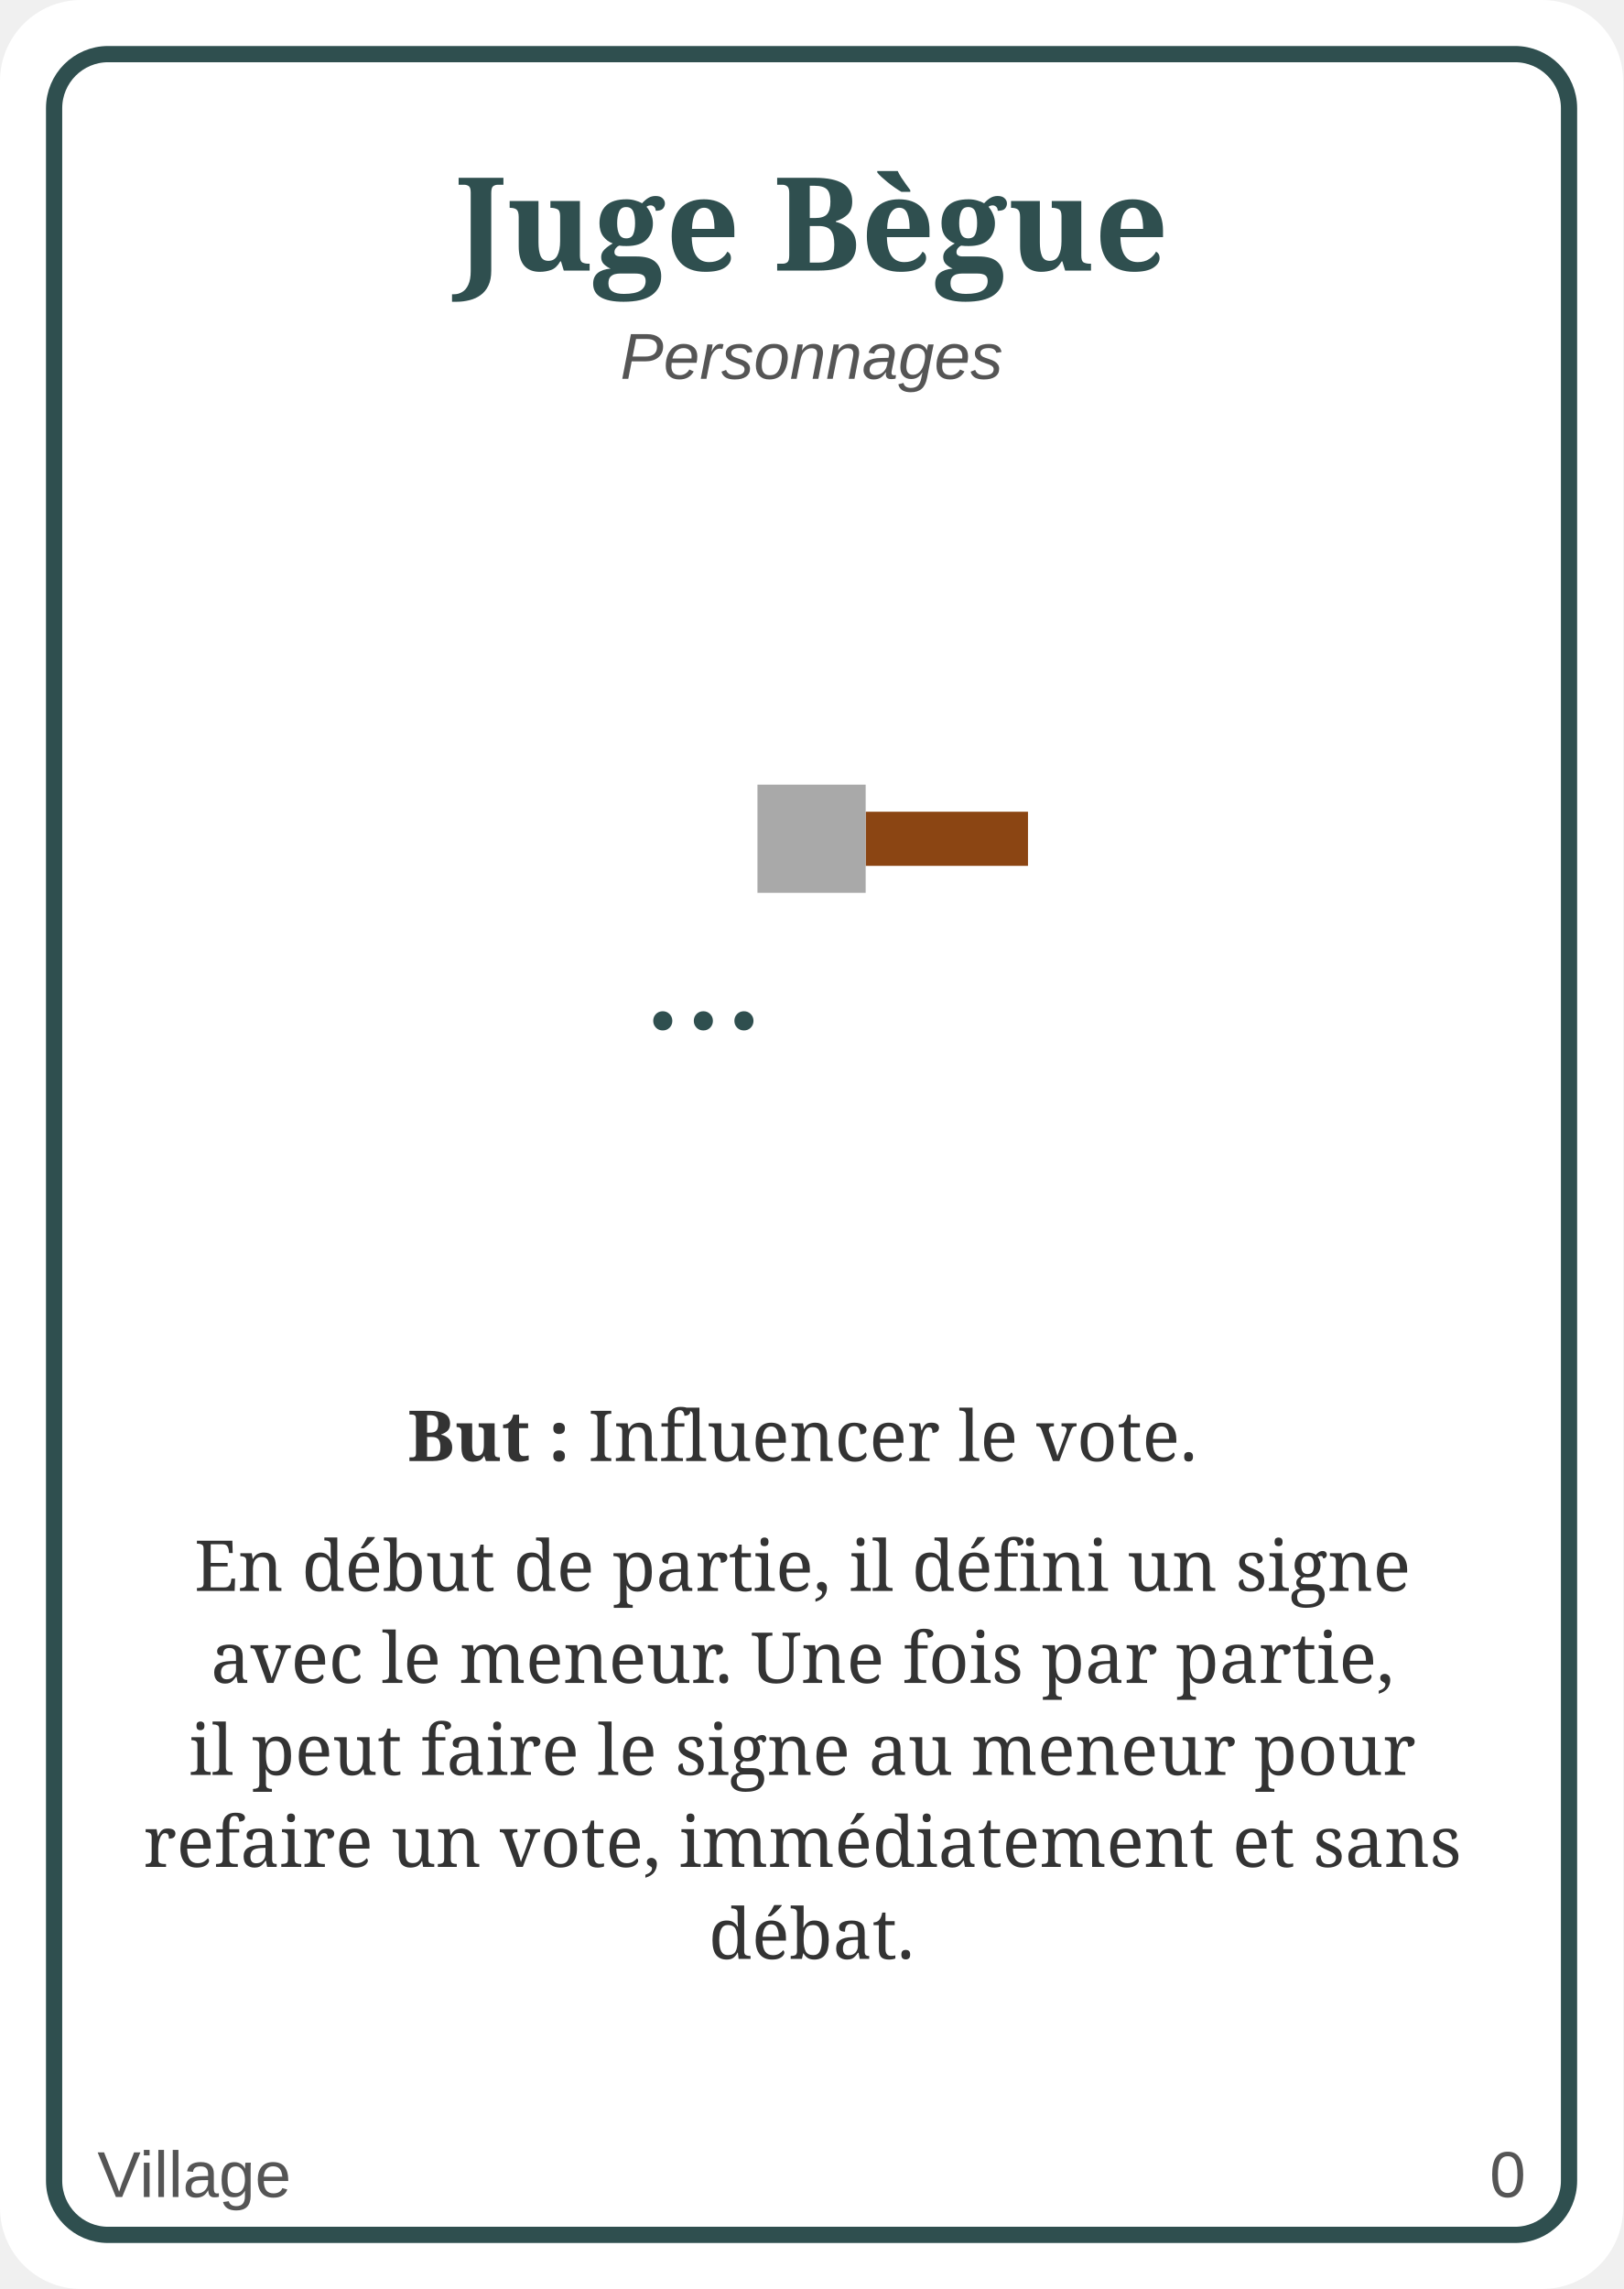
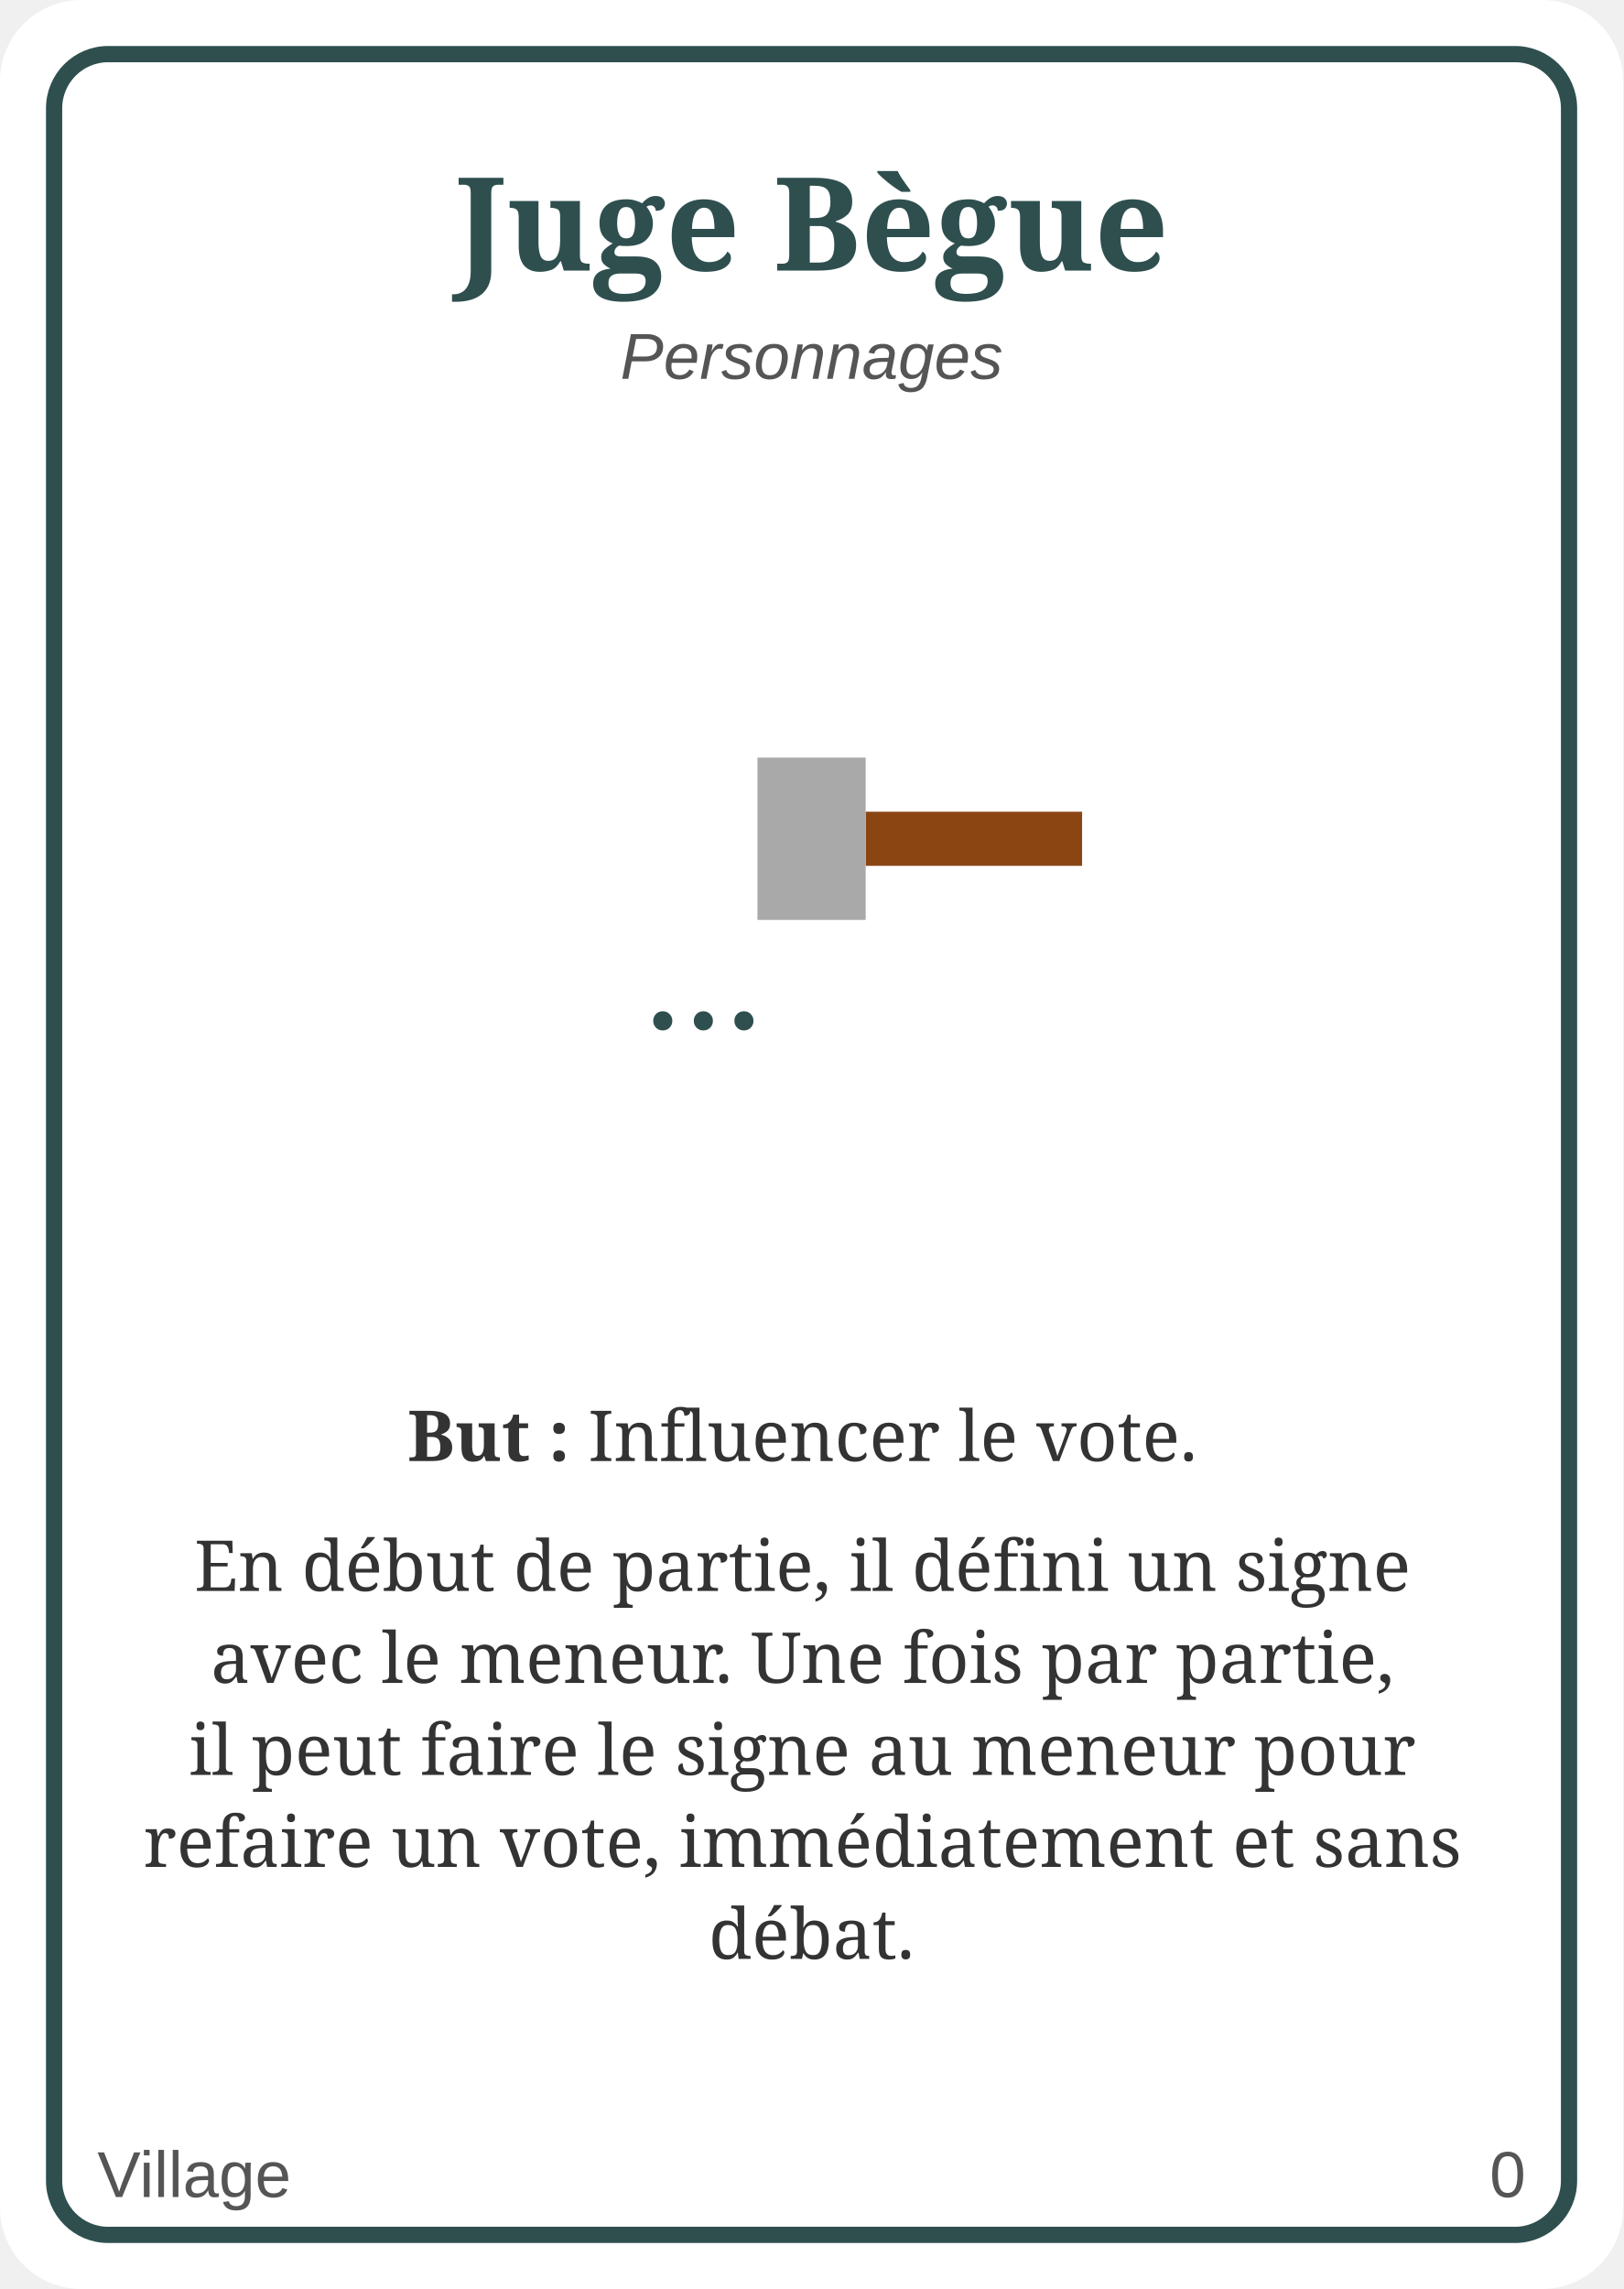
<svg xmlns="http://www.w3.org/2000/svg" width="300" height="423" viewBox="0 0 300 423">
  <rect x="0" y="0" width="300" height="423" fill="#ffffff" rx="15" ry="15" />
  <rect x="10" y="10" width="280" height="403" fill="none" stroke="#2F4F4F" stroke-width="3" rx="10" ry="10" />
  <text x="150" y="50" font-family="Georgia, serif" font-size="24" font-weight="bold" fill="#2F4F4F" text-anchor="middle" id="role">Juge Bègue</text>
  <text x="150" y="70" font-family="Arial, sans-serif" font-size="12" font-style="italic" fill="#555" text-anchor="middle" id="origine">Personnages</text>
  <g transform="translate(100, 110)">
-     <rect x="60" y="40" width="30" height="10" fill="#8B4513" />
-     <rect x="40" y="35" width="20" height="20" fill="#A9A9A9" />
+     <rect x="60" y="40" width="40" height="10" fill="#8B4513" />
+     <rect x="40" y="30" width="20" height="30" fill="#A9A9A9" />
    <text x="30" y="80" font-size="30" fill="#2F4F4F" text-anchor="middle">...</text>
  </g>
  <text x="150" y="270" font-family="Georgia, serif" font-size="13" fill="#333" text-anchor="middle" id="descText">
    <tspan x="150" dy="0" font-weight="bold">But : <tspan font-weight="normal">Influencer le vote.</tspan>
    </tspan>
    <tspan x="150" dy="24">En début de partie, il défini un signe</tspan>
    <tspan x="150" dy="17">avec le meneur. Une fois par partie,</tspan>
    <tspan x="150" dy="17">il peut faire le signe au meneur pour</tspan>
    <tspan x="150" dy="17">refaire un vote, immédiatement et sans</tspan>
    <tspan x="150" dy="17">débat.</tspan>
  </text>
  <text id="campTypique" x="18" y="406" font-family="Arial, sans-serif" font-size="12" fill="#555" text-anchor="start">Village</text>
  <text id="balance" x="282" y="406" font-family="Arial, sans-serif" font-size="12" fill="#555" text-anchor="end">0</text>
</svg>
